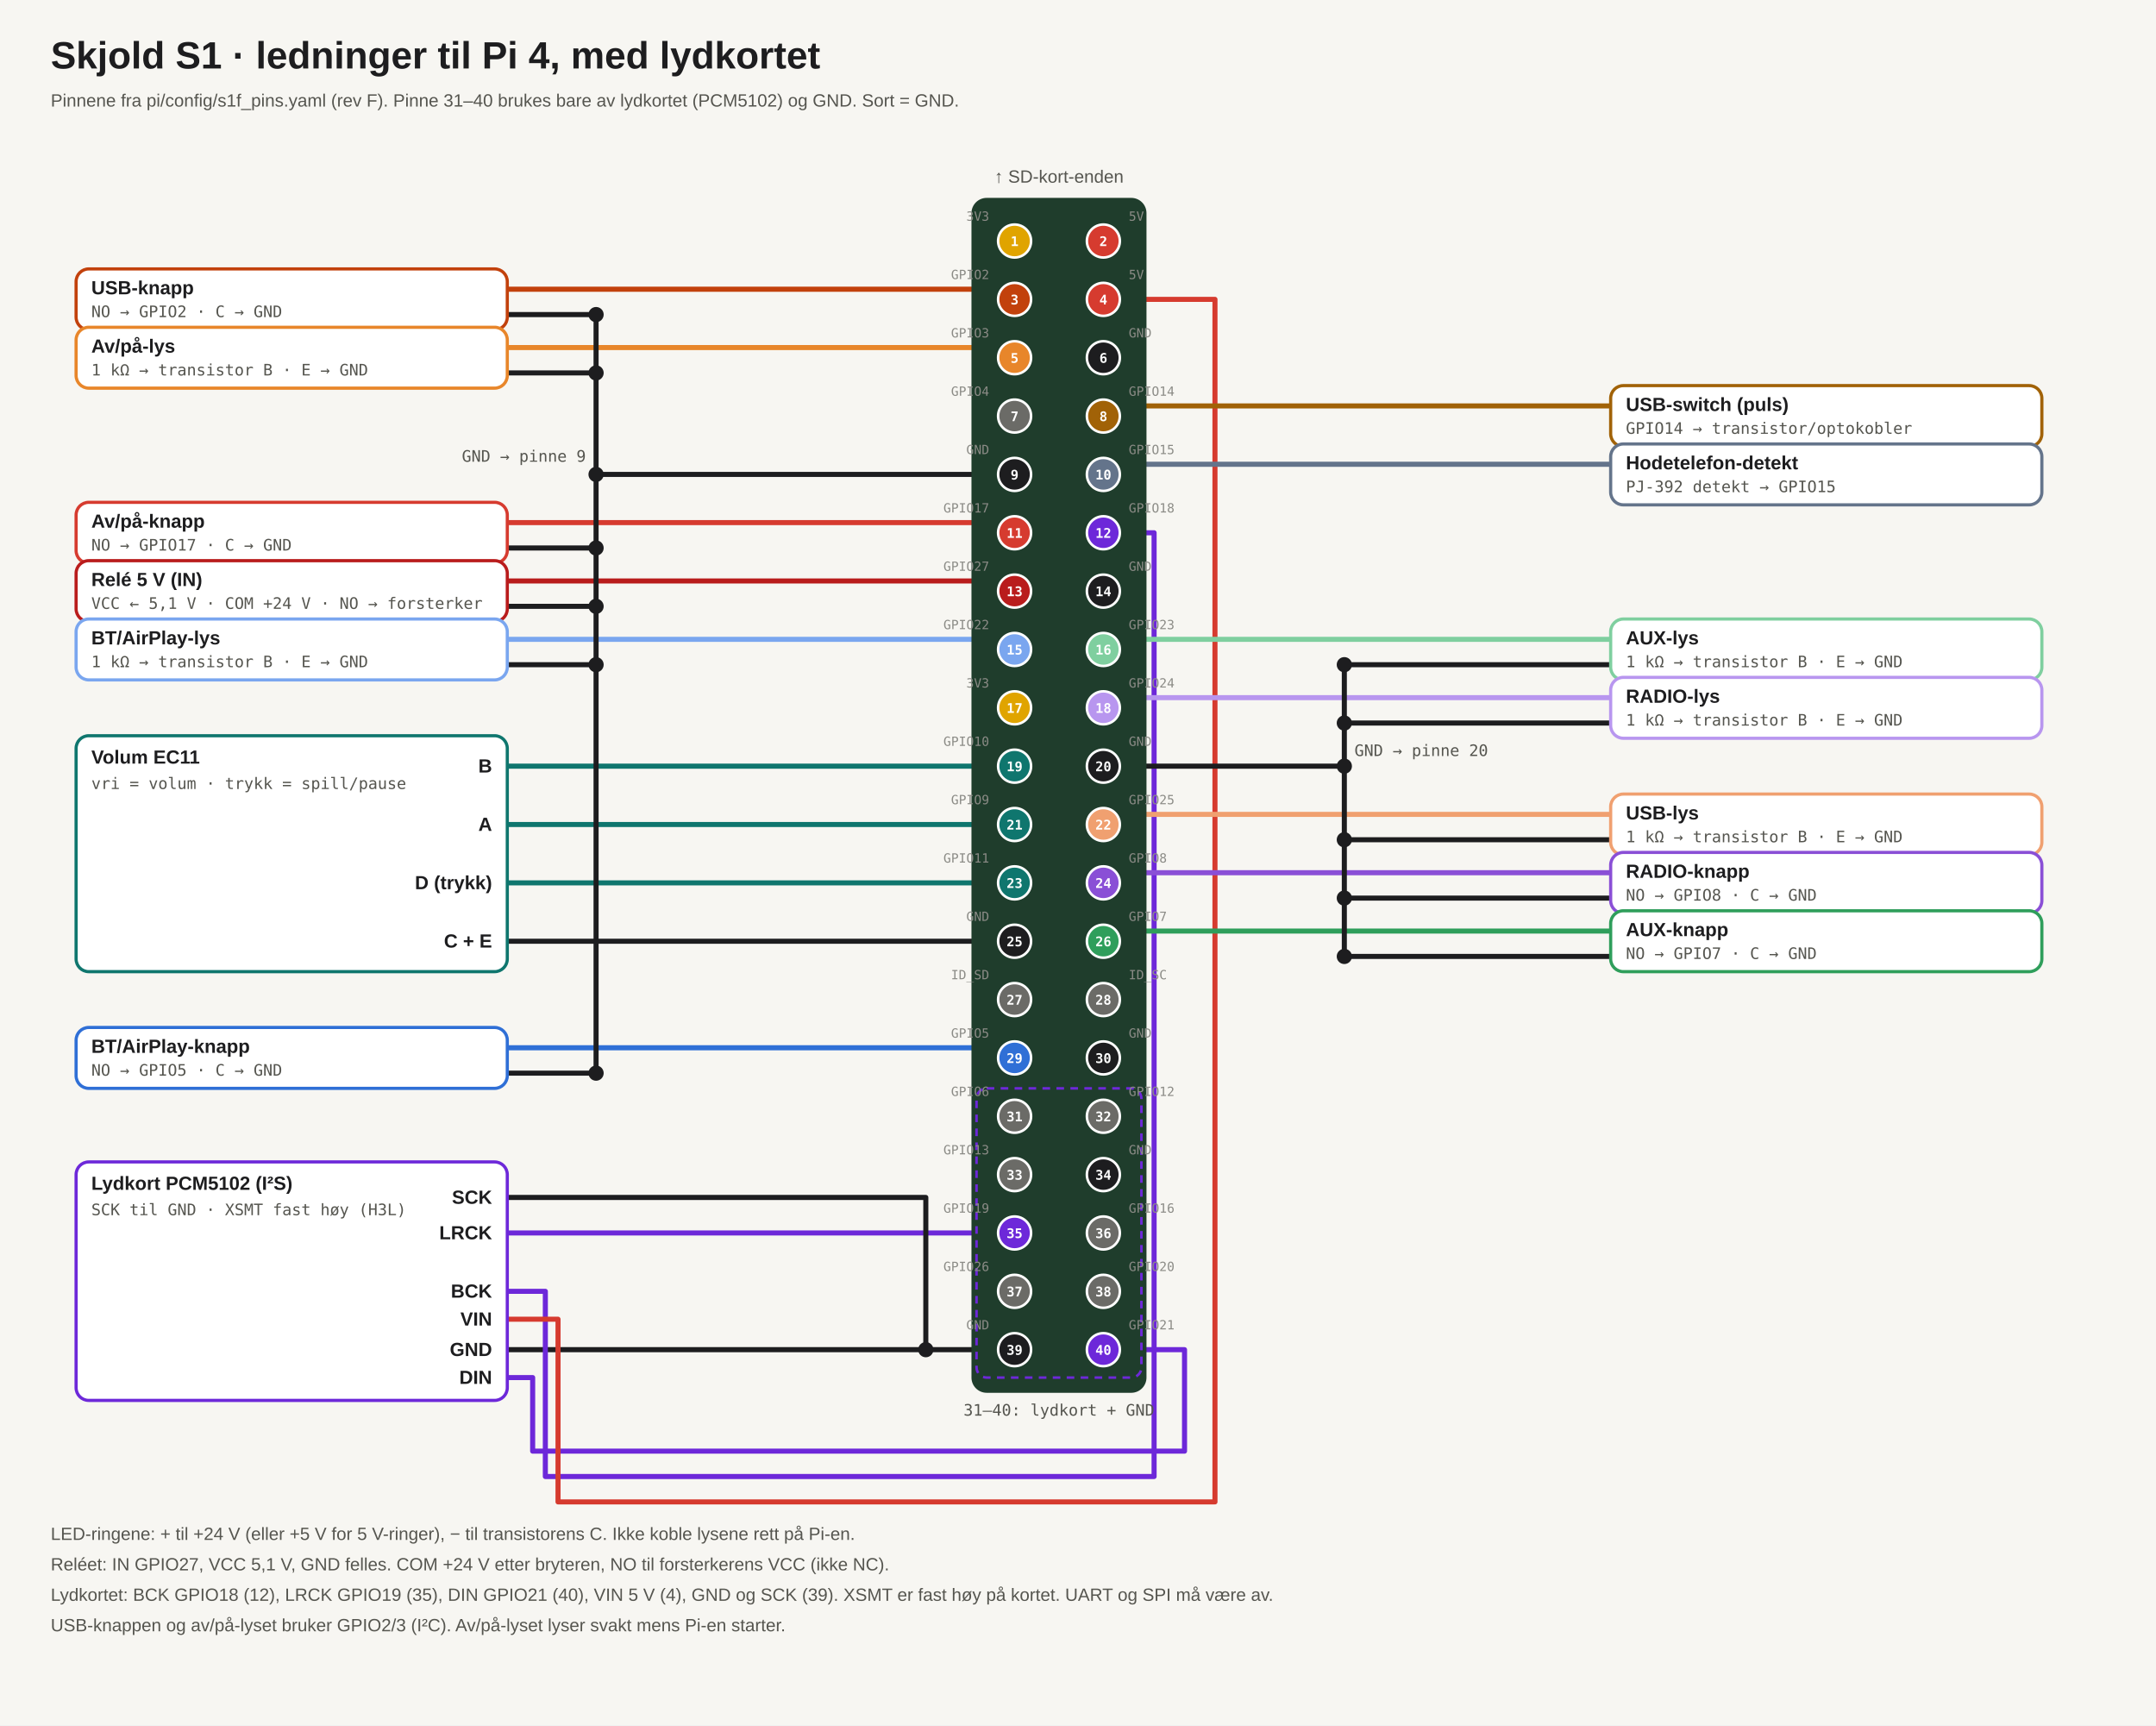
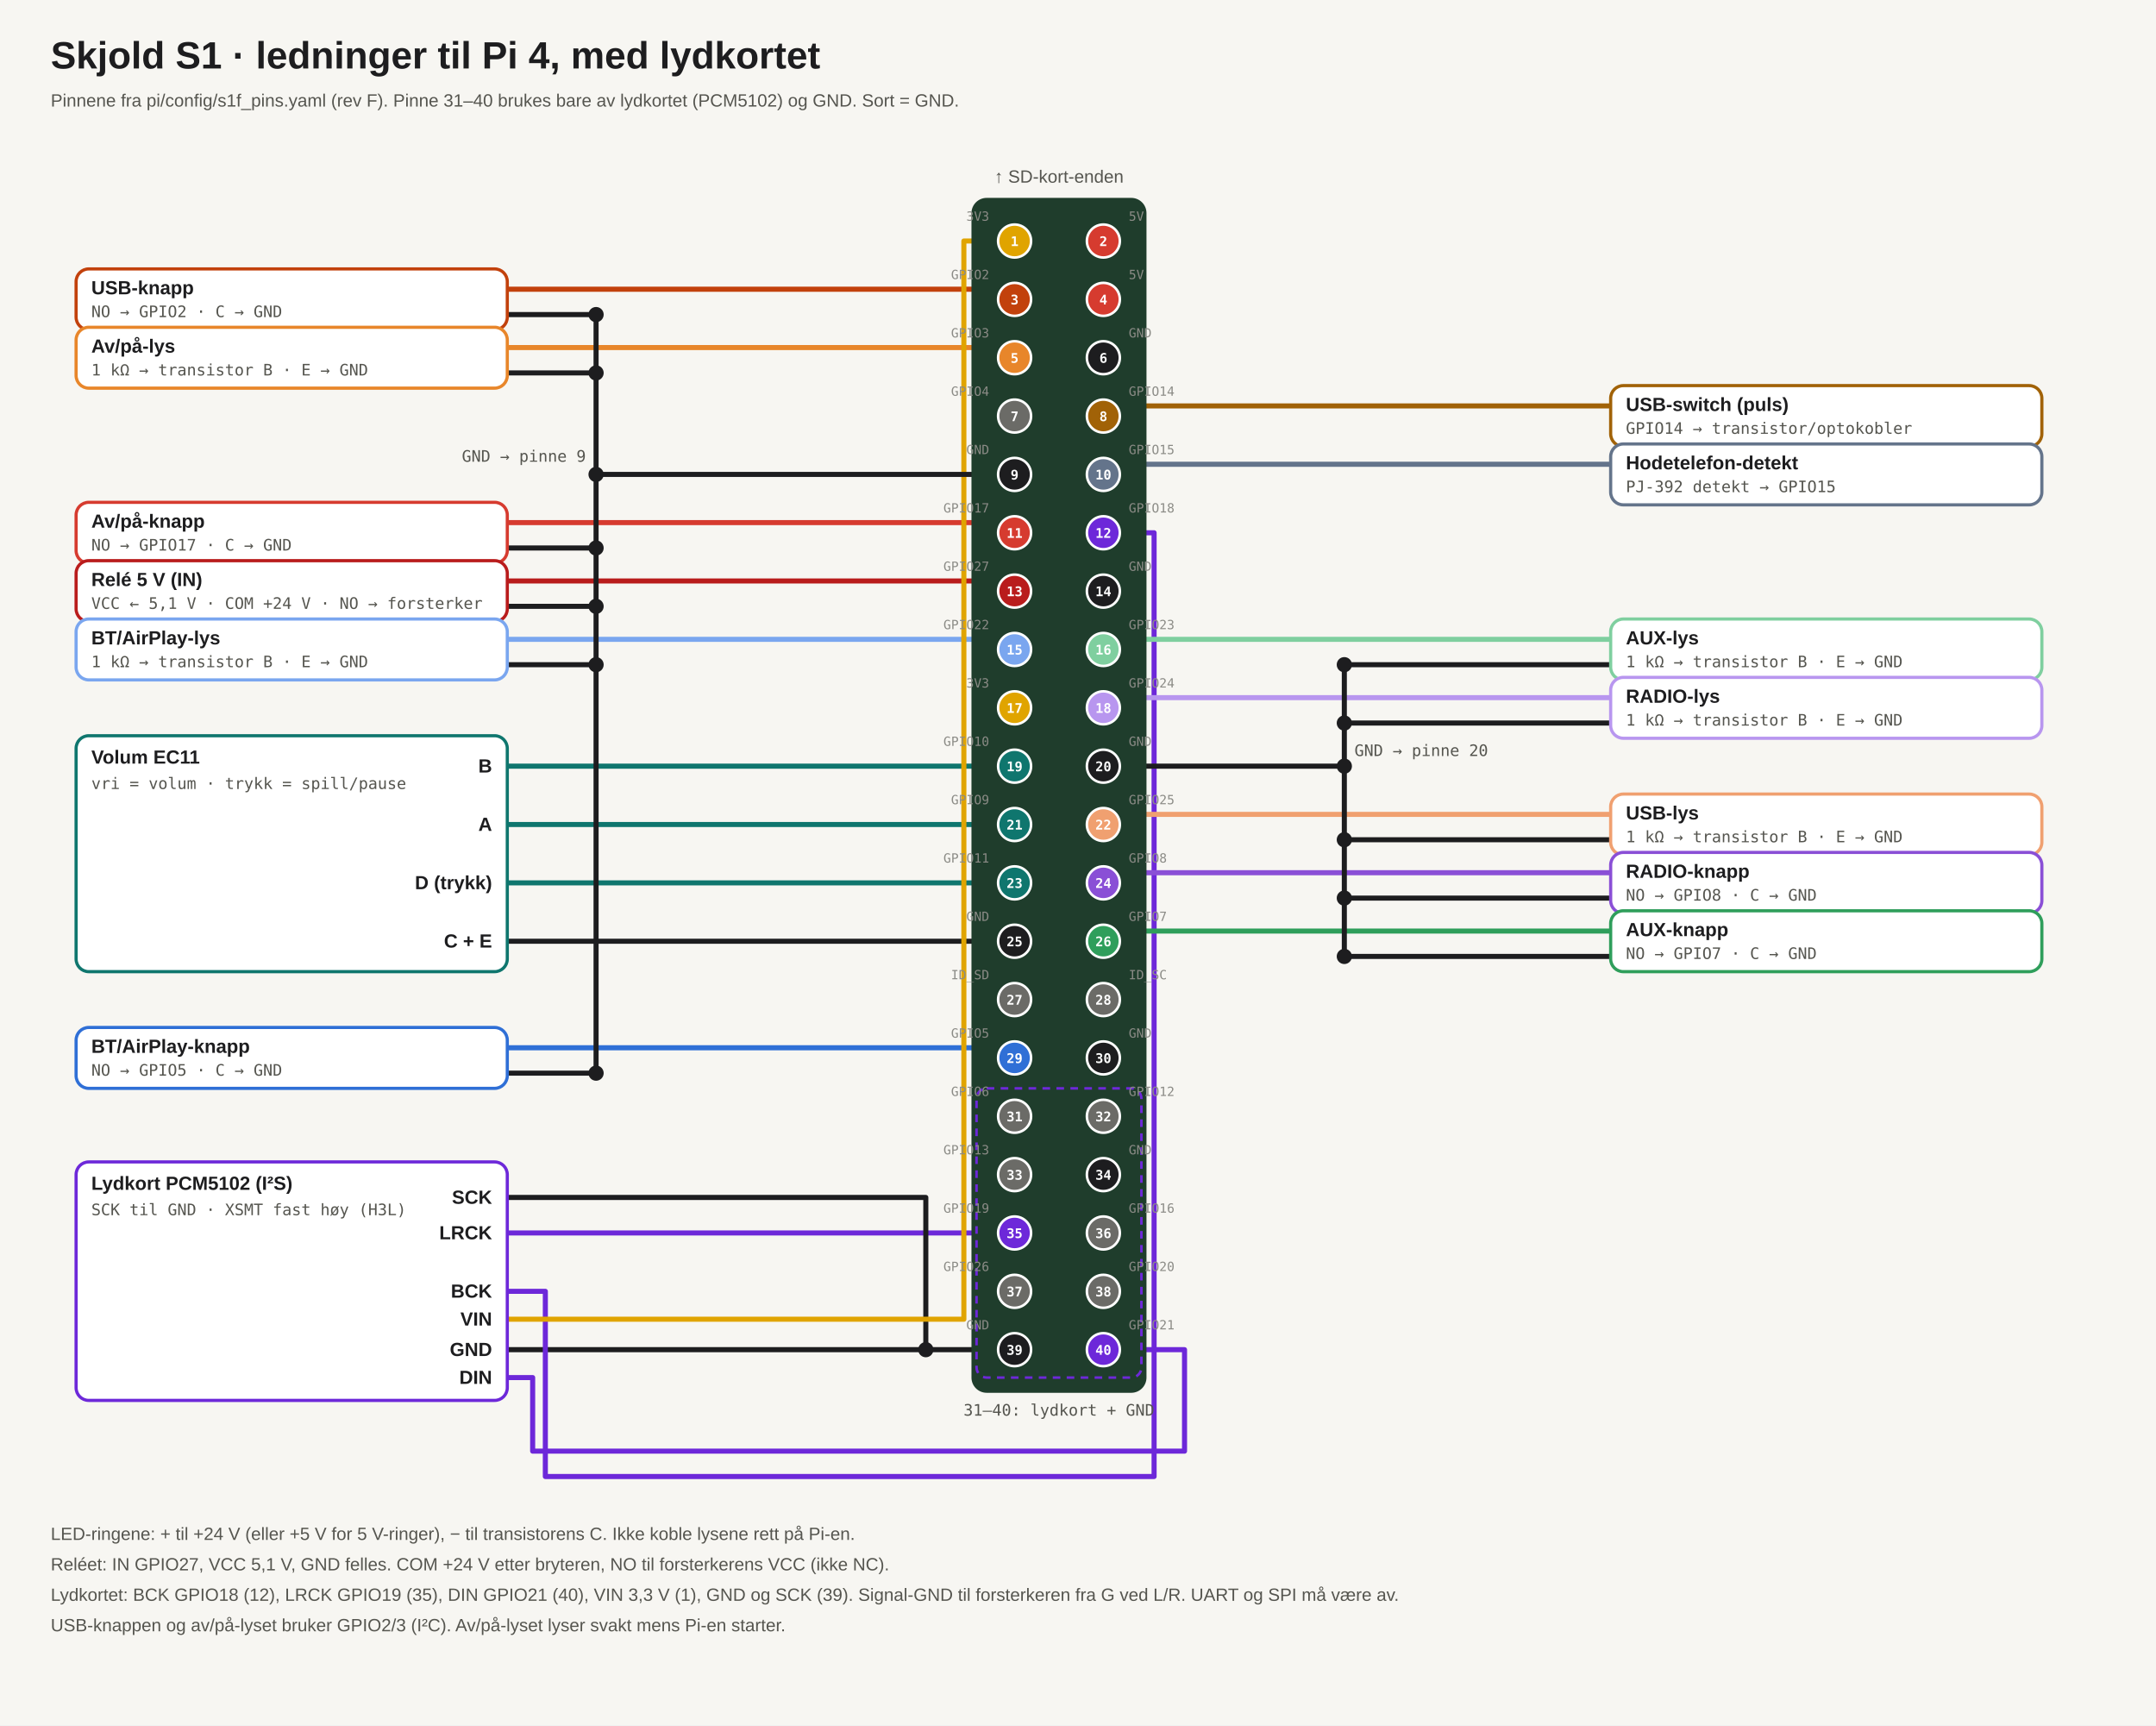
<svg xmlns="http://www.w3.org/2000/svg" viewBox="0 0 1700 1360" width="1700" height="1360" font-family="Sora, 'IBM Plex Sans', Arial, sans-serif">
  <defs>
    <style>.t{font-size:15px;font-weight:600;fill:#1d1d1f}.s{font-size:14px;fill:#55554f}.m{font-family:'IBM Plex Mono',monospace;font-size:12.5px;fill:#55554f}.w{fill:none;stroke-width:4;stroke-linecap:round;stroke-linejoin:round}</style>
  </defs>
  <rect width="1700" height="1360" fill="#f7f6f2" />
  <text x="40" y="54" font-size="30" font-weight="600" fill="#1d1d1f">Skjold S1 · ledninger til Pi 4, med lydkortet</text>
  <text x="40" y="84" class="s">Pinnene fra pi/config/s1f_pins.yaml (rev F). Pinne 31–40 brukes bare av lydkortet (PCM5102) og GND. Sort = GND.</text>
  <path class="w" stroke="#c2410c" d="M400 228 H786" />
  <path class="w" stroke="#1d1d1f" d="M400 248 H470" />
  <path class="w" stroke="#e8862a" d="M400 274 H786" />
  <path class="w" stroke="#1d1d1f" d="M400 294 H470" />
  <path class="w" stroke="#d63b2f" d="M400 412 H786" />
  <path class="w" stroke="#1d1d1f" d="M400 432 H470" />
  <path class="w" stroke="#b91c1c" d="M400 458 H786" />
  <path class="w" stroke="#1d1d1f" d="M400 478 H470" />
  <path class="w" stroke="#7aa6ef" d="M400 504 H786" />
  <path class="w" stroke="#1d1d1f" d="M400 524 H470" />
  <path class="w" stroke="#0f766e" d="M400 604 H786" />
  <path class="w" stroke="#0f766e" d="M400 650 H786" />
  <path class="w" stroke="#0f766e" d="M400 696 H786" />
  <path class="w" stroke="#1d1d1f" d="M400 742 H786" />
  <path class="w" stroke="#2f6fd6" d="M400 826 H786" />
  <path class="w" stroke="#1d1d1f" d="M400 846 H470" />
  <path class="w" stroke="#6d28d9" d="M400 972 H786" />
  <path class="w" stroke="#1d1d1f" d="M400 1064 H786" />
  <path class="w" stroke="#1d1d1f" d="M400 944 H730 V1064" />
  <path class="w" stroke="#6d28d9" d="M400 1018 H430 V1164 H910 V420 H884" />
  <path class="w" stroke="#6d28d9" d="M400 1086 H420 V1144 H934 V1064 H884" />
-   <path class="w" stroke="#d63b2f" d="M400 1040 H440 V1184 H958 V236 H884" />
+   <path class="w" stroke="#e0a400" d="M400 1040 H760 V190 H786" />
  <path class="w" stroke="#1d1d1f" d="M470 248 V846" />
  <path class="w" stroke="#1d1d1f" d="M470 374 H786" />
  <path class="w" stroke="#a16207" d="M1270 320 H884" />
  <path class="w" stroke="#64748b" d="M1270 366 H884" />
  <path class="w" stroke="#7fcf9f" d="M1270 504 H884" />
  <path class="w" stroke="#1d1d1f" d="M1270 524 H1060" />
  <path class="w" stroke="#b896ef" d="M1270 550 H884" />
  <path class="w" stroke="#1d1d1f" d="M1270 570 H1060" />
  <path class="w" stroke="#f0a070" d="M1270 642 H884" />
  <path class="w" stroke="#1d1d1f" d="M1270 662 H1060" />
  <path class="w" stroke="#8a4fd6" d="M1270 688 H884" />
  <path class="w" stroke="#1d1d1f" d="M1270 708 H1060" />
  <path class="w" stroke="#2f9e5b" d="M1270 734 H884" />
  <path class="w" stroke="#1d1d1f" d="M1270 754 H1060" />
  <path class="w" stroke="#1d1d1f" d="M1060 524 V754" />
  <path class="w" stroke="#1d1d1f" d="M1060 604 H884" />
  <circle cx="470" cy="248" r="6" fill="#1d1d1f" />
  <circle cx="470" cy="294" r="6" fill="#1d1d1f" />
  <circle cx="470" cy="432" r="6" fill="#1d1d1f" />
  <circle cx="470" cy="478" r="6" fill="#1d1d1f" />
  <circle cx="470" cy="524" r="6" fill="#1d1d1f" />
  <circle cx="470" cy="846" r="6" fill="#1d1d1f" />
  <circle cx="730" cy="1064" r="6" fill="#1d1d1f" />
  <circle cx="470" cy="374" r="6" fill="#1d1d1f" />
  <circle cx="1060" cy="524" r="6" fill="#1d1d1f" />
  <circle cx="1060" cy="570" r="6" fill="#1d1d1f" />
  <circle cx="1060" cy="662" r="6" fill="#1d1d1f" />
  <circle cx="1060" cy="708" r="6" fill="#1d1d1f" />
  <circle cx="1060" cy="754" r="6" fill="#1d1d1f" />
  <circle cx="1060" cy="604" r="6" fill="#1d1d1f" />
  <rect x="766" y="156" width="138" height="942" rx="12" fill="#1f3d2c" />
  <text x="835" y="144" text-anchor="middle" class="s">↑ SD-kort-enden</text>
  <rect x="770" y="858" width="130" height="228" rx="8" fill="none" stroke="#6d28d9" stroke-width="2" stroke-dasharray="6 5" />
  <text x="835" y="1116" text-anchor="middle" class="m" fill="#6d28d9">31–40: lydkort + GND</text>
  <circle cx="800" cy="190" r="13" fill="#e0a400" stroke="#fff" stroke-width="2" />
  <text x="800" y="194" text-anchor="middle" font-family="IBM Plex Mono,monospace" font-size="10.5" font-weight="700" fill="#fff">1</text>
  <text x="780" y="174" text-anchor="end" font-family="IBM Plex Mono,monospace" font-size="10" fill="#8b8b86">3V3</text>
  <circle cx="870" cy="190" r="13" fill="#d63b2f" stroke="#fff" stroke-width="2" />
  <text x="870" y="194" text-anchor="middle" font-family="IBM Plex Mono,monospace" font-size="10.5" font-weight="700" fill="#fff">2</text>
  <text x="890" y="174" font-family="IBM Plex Mono,monospace" font-size="10" fill="#8b8b86">5V</text>
  <circle cx="800" cy="236" r="13" fill="#c2410c" stroke="#fff" stroke-width="2" />
  <text x="800" y="240" text-anchor="middle" font-family="IBM Plex Mono,monospace" font-size="10.5" font-weight="700" fill="#fff">3</text>
  <text x="780" y="220" text-anchor="end" font-family="IBM Plex Mono,monospace" font-size="10" fill="#8b8b86">GPIO2</text>
  <circle cx="870" cy="236" r="13" fill="#d63b2f" stroke="#fff" stroke-width="2" />
  <text x="870" y="240" text-anchor="middle" font-family="IBM Plex Mono,monospace" font-size="10.5" font-weight="700" fill="#fff">4</text>
  <text x="890" y="220" font-family="IBM Plex Mono,monospace" font-size="10" fill="#8b8b86">5V</text>
  <circle cx="800" cy="282" r="13" fill="#e8862a" stroke="#fff" stroke-width="2" />
  <text x="800" y="286" text-anchor="middle" font-family="IBM Plex Mono,monospace" font-size="10.5" font-weight="700" fill="#fff">5</text>
  <text x="780" y="266" text-anchor="end" font-family="IBM Plex Mono,monospace" font-size="10" fill="#8b8b86">GPIO3</text>
  <circle cx="870" cy="282" r="13" fill="#1d1d1f" stroke="#fff" stroke-width="2" />
  <text x="870" y="286" text-anchor="middle" font-family="IBM Plex Mono,monospace" font-size="10.5" font-weight="700" fill="#fff">6</text>
  <text x="890" y="266" font-family="IBM Plex Mono,monospace" font-size="10" fill="#8b8b86">GND</text>
  <circle cx="800" cy="328" r="13" fill="#6b6b67" stroke="#fff" stroke-width="2" />
  <text x="800" y="332" text-anchor="middle" font-family="IBM Plex Mono,monospace" font-size="10.5" font-weight="700" fill="#fff">7</text>
  <text x="780" y="312" text-anchor="end" font-family="IBM Plex Mono,monospace" font-size="10" fill="#8b8b86">GPIO4</text>
  <circle cx="870" cy="328" r="13" fill="#a16207" stroke="#fff" stroke-width="2" />
  <text x="870" y="332" text-anchor="middle" font-family="IBM Plex Mono,monospace" font-size="10.5" font-weight="700" fill="#fff">8</text>
  <text x="890" y="312" font-family="IBM Plex Mono,monospace" font-size="10" fill="#8b8b86">GPIO14</text>
  <circle cx="800" cy="374" r="13" fill="#1d1d1f" stroke="#fff" stroke-width="2" />
  <text x="800" y="378" text-anchor="middle" font-family="IBM Plex Mono,monospace" font-size="10.5" font-weight="700" fill="#fff">9</text>
  <text x="780" y="358" text-anchor="end" font-family="IBM Plex Mono,monospace" font-size="10" fill="#8b8b86">GND</text>
  <circle cx="870" cy="374" r="13" fill="#64748b" stroke="#fff" stroke-width="2" />
  <text x="870" y="378" text-anchor="middle" font-family="IBM Plex Mono,monospace" font-size="10.5" font-weight="700" fill="#fff">10</text>
  <text x="890" y="358" font-family="IBM Plex Mono,monospace" font-size="10" fill="#8b8b86">GPIO15</text>
  <circle cx="800" cy="420" r="13" fill="#d63b2f" stroke="#fff" stroke-width="2" />
  <text x="800" y="424" text-anchor="middle" font-family="IBM Plex Mono,monospace" font-size="10.5" font-weight="700" fill="#fff">11</text>
  <text x="780" y="404" text-anchor="end" font-family="IBM Plex Mono,monospace" font-size="10" fill="#8b8b86">GPIO17</text>
  <circle cx="870" cy="420" r="13" fill="#6d28d9" stroke="#fff" stroke-width="2" />
  <text x="870" y="424" text-anchor="middle" font-family="IBM Plex Mono,monospace" font-size="10.5" font-weight="700" fill="#fff">12</text>
  <text x="890" y="404" font-family="IBM Plex Mono,monospace" font-size="10" fill="#8b8b86">GPIO18</text>
  <circle cx="800" cy="466" r="13" fill="#b91c1c" stroke="#fff" stroke-width="2" />
  <text x="800" y="470" text-anchor="middle" font-family="IBM Plex Mono,monospace" font-size="10.5" font-weight="700" fill="#fff">13</text>
  <text x="780" y="450" text-anchor="end" font-family="IBM Plex Mono,monospace" font-size="10" fill="#8b8b86">GPIO27</text>
  <circle cx="870" cy="466" r="13" fill="#1d1d1f" stroke="#fff" stroke-width="2" />
  <text x="870" y="470" text-anchor="middle" font-family="IBM Plex Mono,monospace" font-size="10.5" font-weight="700" fill="#fff">14</text>
  <text x="890" y="450" font-family="IBM Plex Mono,monospace" font-size="10" fill="#8b8b86">GND</text>
  <circle cx="800" cy="512" r="13" fill="#7aa6ef" stroke="#fff" stroke-width="2" />
  <text x="800" y="516" text-anchor="middle" font-family="IBM Plex Mono,monospace" font-size="10.5" font-weight="700" fill="#fff">15</text>
  <text x="780" y="496" text-anchor="end" font-family="IBM Plex Mono,monospace" font-size="10" fill="#8b8b86">GPIO22</text>
  <circle cx="870" cy="512" r="13" fill="#7fcf9f" stroke="#fff" stroke-width="2" />
  <text x="870" y="516" text-anchor="middle" font-family="IBM Plex Mono,monospace" font-size="10.5" font-weight="700" fill="#fff">16</text>
  <text x="890" y="496" font-family="IBM Plex Mono,monospace" font-size="10" fill="#8b8b86">GPIO23</text>
  <circle cx="800" cy="558" r="13" fill="#e0a400" stroke="#fff" stroke-width="2" />
  <text x="800" y="562" text-anchor="middle" font-family="IBM Plex Mono,monospace" font-size="10.5" font-weight="700" fill="#fff">17</text>
  <text x="780" y="542" text-anchor="end" font-family="IBM Plex Mono,monospace" font-size="10" fill="#8b8b86">3V3</text>
  <circle cx="870" cy="558" r="13" fill="#b896ef" stroke="#fff" stroke-width="2" />
  <text x="870" y="562" text-anchor="middle" font-family="IBM Plex Mono,monospace" font-size="10.5" font-weight="700" fill="#fff">18</text>
  <text x="890" y="542" font-family="IBM Plex Mono,monospace" font-size="10" fill="#8b8b86">GPIO24</text>
  <circle cx="800" cy="604" r="13" fill="#0f766e" stroke="#fff" stroke-width="2" />
  <text x="800" y="608" text-anchor="middle" font-family="IBM Plex Mono,monospace" font-size="10.5" font-weight="700" fill="#fff">19</text>
  <text x="780" y="588" text-anchor="end" font-family="IBM Plex Mono,monospace" font-size="10" fill="#8b8b86">GPIO10</text>
  <circle cx="870" cy="604" r="13" fill="#1d1d1f" stroke="#fff" stroke-width="2" />
  <text x="870" y="608" text-anchor="middle" font-family="IBM Plex Mono,monospace" font-size="10.5" font-weight="700" fill="#fff">20</text>
  <text x="890" y="588" font-family="IBM Plex Mono,monospace" font-size="10" fill="#8b8b86">GND</text>
  <circle cx="800" cy="650" r="13" fill="#0f766e" stroke="#fff" stroke-width="2" />
  <text x="800" y="654" text-anchor="middle" font-family="IBM Plex Mono,monospace" font-size="10.5" font-weight="700" fill="#fff">21</text>
  <text x="780" y="634" text-anchor="end" font-family="IBM Plex Mono,monospace" font-size="10" fill="#8b8b86">GPIO9</text>
  <circle cx="870" cy="650" r="13" fill="#f0a070" stroke="#fff" stroke-width="2" />
  <text x="870" y="654" text-anchor="middle" font-family="IBM Plex Mono,monospace" font-size="10.5" font-weight="700" fill="#fff">22</text>
  <text x="890" y="634" font-family="IBM Plex Mono,monospace" font-size="10" fill="#8b8b86">GPIO25</text>
  <circle cx="800" cy="696" r="13" fill="#0f766e" stroke="#fff" stroke-width="2" />
  <text x="800" y="700" text-anchor="middle" font-family="IBM Plex Mono,monospace" font-size="10.5" font-weight="700" fill="#fff">23</text>
  <text x="780" y="680" text-anchor="end" font-family="IBM Plex Mono,monospace" font-size="10" fill="#8b8b86">GPIO11</text>
  <circle cx="870" cy="696" r="13" fill="#8a4fd6" stroke="#fff" stroke-width="2" />
  <text x="870" y="700" text-anchor="middle" font-family="IBM Plex Mono,monospace" font-size="10.5" font-weight="700" fill="#fff">24</text>
  <text x="890" y="680" font-family="IBM Plex Mono,monospace" font-size="10" fill="#8b8b86">GPIO8</text>
  <circle cx="800" cy="742" r="13" fill="#1d1d1f" stroke="#fff" stroke-width="2" />
  <text x="800" y="746" text-anchor="middle" font-family="IBM Plex Mono,monospace" font-size="10.5" font-weight="700" fill="#fff">25</text>
  <text x="780" y="726" text-anchor="end" font-family="IBM Plex Mono,monospace" font-size="10" fill="#8b8b86">GND</text>
  <circle cx="870" cy="742" r="13" fill="#2f9e5b" stroke="#fff" stroke-width="2" />
  <text x="870" y="746" text-anchor="middle" font-family="IBM Plex Mono,monospace" font-size="10.5" font-weight="700" fill="#fff">26</text>
  <text x="890" y="726" font-family="IBM Plex Mono,monospace" font-size="10" fill="#8b8b86">GPIO7</text>
  <circle cx="800" cy="788" r="13" fill="#6b6b67" stroke="#fff" stroke-width="2" />
  <text x="800" y="792" text-anchor="middle" font-family="IBM Plex Mono,monospace" font-size="10.5" font-weight="700" fill="#fff">27</text>
  <text x="780" y="772" text-anchor="end" font-family="IBM Plex Mono,monospace" font-size="10" fill="#8b8b86">ID_SD</text>
  <circle cx="870" cy="788" r="13" fill="#6b6b67" stroke="#fff" stroke-width="2" />
  <text x="870" y="792" text-anchor="middle" font-family="IBM Plex Mono,monospace" font-size="10.5" font-weight="700" fill="#fff">28</text>
  <text x="890" y="772" font-family="IBM Plex Mono,monospace" font-size="10" fill="#8b8b86">ID_SC</text>
  <circle cx="800" cy="834" r="13" fill="#2f6fd6" stroke="#fff" stroke-width="2" />
  <text x="800" y="838" text-anchor="middle" font-family="IBM Plex Mono,monospace" font-size="10.5" font-weight="700" fill="#fff">29</text>
  <text x="780" y="818" text-anchor="end" font-family="IBM Plex Mono,monospace" font-size="10" fill="#8b8b86">GPIO5</text>
  <circle cx="870" cy="834" r="13" fill="#1d1d1f" stroke="#fff" stroke-width="2" />
  <text x="870" y="838" text-anchor="middle" font-family="IBM Plex Mono,monospace" font-size="10.5" font-weight="700" fill="#fff">30</text>
  <text x="890" y="818" font-family="IBM Plex Mono,monospace" font-size="10" fill="#8b8b86">GND</text>
  <circle cx="800" cy="880" r="13" fill="#6b6b67" stroke="#fff" stroke-width="2" />
  <text x="800" y="884" text-anchor="middle" font-family="IBM Plex Mono,monospace" font-size="10.5" font-weight="700" fill="#fff">31</text>
  <text x="780" y="864" text-anchor="end" font-family="IBM Plex Mono,monospace" font-size="10" fill="#8b8b86">GPIO6</text>
  <circle cx="870" cy="880" r="13" fill="#6b6b67" stroke="#fff" stroke-width="2" />
  <text x="870" y="884" text-anchor="middle" font-family="IBM Plex Mono,monospace" font-size="10.5" font-weight="700" fill="#fff">32</text>
  <text x="890" y="864" font-family="IBM Plex Mono,monospace" font-size="10" fill="#8b8b86">GPIO12</text>
  <circle cx="800" cy="926" r="13" fill="#6b6b67" stroke="#fff" stroke-width="2" />
  <text x="800" y="930" text-anchor="middle" font-family="IBM Plex Mono,monospace" font-size="10.5" font-weight="700" fill="#fff">33</text>
  <text x="780" y="910" text-anchor="end" font-family="IBM Plex Mono,monospace" font-size="10" fill="#8b8b86">GPIO13</text>
  <circle cx="870" cy="926" r="13" fill="#1d1d1f" stroke="#fff" stroke-width="2" />
  <text x="870" y="930" text-anchor="middle" font-family="IBM Plex Mono,monospace" font-size="10.5" font-weight="700" fill="#fff">34</text>
  <text x="890" y="910" font-family="IBM Plex Mono,monospace" font-size="10" fill="#8b8b86">GND</text>
  <circle cx="800" cy="972" r="13" fill="#6d28d9" stroke="#fff" stroke-width="2" />
  <text x="800" y="976" text-anchor="middle" font-family="IBM Plex Mono,monospace" font-size="10.5" font-weight="700" fill="#fff">35</text>
  <text x="780" y="956" text-anchor="end" font-family="IBM Plex Mono,monospace" font-size="10" fill="#8b8b86">GPIO19</text>
  <circle cx="870" cy="972" r="13" fill="#6b6b67" stroke="#fff" stroke-width="2" />
  <text x="870" y="976" text-anchor="middle" font-family="IBM Plex Mono,monospace" font-size="10.5" font-weight="700" fill="#fff">36</text>
  <text x="890" y="956" font-family="IBM Plex Mono,monospace" font-size="10" fill="#8b8b86">GPIO16</text>
  <circle cx="800" cy="1018" r="13" fill="#6b6b67" stroke="#fff" stroke-width="2" />
  <text x="800" y="1022" text-anchor="middle" font-family="IBM Plex Mono,monospace" font-size="10.5" font-weight="700" fill="#fff">37</text>
  <text x="780" y="1002" text-anchor="end" font-family="IBM Plex Mono,monospace" font-size="10" fill="#8b8b86">GPIO26</text>
  <circle cx="870" cy="1018" r="13" fill="#6b6b67" stroke="#fff" stroke-width="2" />
  <text x="870" y="1022" text-anchor="middle" font-family="IBM Plex Mono,monospace" font-size="10.5" font-weight="700" fill="#fff">38</text>
  <text x="890" y="1002" font-family="IBM Plex Mono,monospace" font-size="10" fill="#8b8b86">GPIO20</text>
  <circle cx="800" cy="1064" r="13" fill="#1d1d1f" stroke="#fff" stroke-width="2" />
  <text x="800" y="1068" text-anchor="middle" font-family="IBM Plex Mono,monospace" font-size="10.5" font-weight="700" fill="#fff">39</text>
  <text x="780" y="1048" text-anchor="end" font-family="IBM Plex Mono,monospace" font-size="10" fill="#8b8b86">GND</text>
  <circle cx="870" cy="1064" r="13" fill="#6d28d9" stroke="#fff" stroke-width="2" />
  <text x="870" y="1068" text-anchor="middle" font-family="IBM Plex Mono,monospace" font-size="10.5" font-weight="700" fill="#fff">40</text>
  <text x="890" y="1048" font-family="IBM Plex Mono,monospace" font-size="10" fill="#8b8b86">GPIO21</text>
  <rect x="60" y="212" width="340" height="48" rx="10" fill="#fff" stroke="#c2410c" stroke-width="2.5" />
  <text x="72" y="232" class="t">USB-knapp</text>
  <text x="72" y="250" class="m">NO → GPIO2 · C → GND</text>
  <rect x="60" y="258" width="340" height="48" rx="10" fill="#fff" stroke="#e8862a" stroke-width="2.5" />
  <text x="72" y="278" class="t">Av/på-lys</text>
  <text x="72" y="296" class="m">1 kΩ → transistor B · E → GND</text>
  <rect x="60" y="396" width="340" height="48" rx="10" fill="#fff" stroke="#d63b2f" stroke-width="2.5" />
  <text x="72" y="416" class="t">Av/på-knapp</text>
  <text x="72" y="434" class="m">NO → GPIO17 · C → GND</text>
  <rect x="60" y="442" width="340" height="48" rx="10" fill="#fff" stroke="#b91c1c" stroke-width="2.5" />
  <text x="72" y="462" class="t">Relé 5 V (IN)</text>
  <text x="72" y="480" class="m">VCC ← 5,1 V · COM +24 V · NO → forsterker</text>
  <rect x="60" y="488" width="340" height="48" rx="10" fill="#fff" stroke="#7aa6ef" stroke-width="2.5" />
  <text x="72" y="508" class="t">BT/AirPlay-lys</text>
  <text x="72" y="526" class="m">1 kΩ → transistor B · E → GND</text>
  <rect x="60" y="580" width="340" height="186" rx="10" fill="#fff" stroke="#0f766e" stroke-width="2.5" />
  <text x="72" y="602" class="t">Volum EC11</text>
  <text x="72" y="622" class="m">vri = volum · trykk = spill/pause</text>
  <text x="388" y="609" text-anchor="end" class="t" fill="#0f766e">B</text>
  <text x="388" y="655" text-anchor="end" class="t" fill="#0f766e">A</text>
  <text x="388" y="701" text-anchor="end" class="t" fill="#0f766e">D (trykk)</text>
  <text x="388" y="747" text-anchor="end" class="t" fill="#1d1d1f">C + E</text>
  <rect x="60" y="810" width="340" height="48" rx="10" fill="#fff" stroke="#2f6fd6" stroke-width="2.5" />
  <text x="72" y="830" class="t">BT/AirPlay-knapp</text>
  <text x="72" y="848" class="m">NO → GPIO5 · C → GND</text>
  <rect x="60" y="916" width="340" height="188" rx="10" fill="#fff" stroke="#6d28d9" stroke-width="2.5" />
  <text x="72" y="938" class="t">Lydkort PCM5102 (I²S)</text>
  <text x="72" y="958" class="m">SCK til GND · XSMT fast høy (H3L)</text>
  <text x="388" y="977" text-anchor="end" class="t" fill="#6d28d9">LRCK</text>
  <text x="388" y="1069" text-anchor="end" class="t" fill="#1d1d1f">GND</text>
  <text x="388" y="949" text-anchor="end" class="t" fill="#6d28d9">SCK</text>
  <text x="388" y="1023" text-anchor="end" class="t" fill="#6d28d9">BCK</text>
  <text x="388" y="1091" text-anchor="end" class="t" fill="#6d28d9">DIN</text>
  <text x="388" y="1045" text-anchor="end" class="t" fill="#6d28d9">VIN</text>
  <text x="462" y="364" text-anchor="end" class="m">GND → pinne 9</text>
  <rect x="1270" y="304" width="340" height="48" rx="10" fill="#fff" stroke="#a16207" stroke-width="2.5" />
  <text x="1282" y="324" class="t">USB-switch (puls)</text>
  <text x="1282" y="342" class="m">GPIO14 → transistor/optokobler</text>
  <rect x="1270" y="350" width="340" height="48" rx="10" fill="#fff" stroke="#64748b" stroke-width="2.5" />
  <text x="1282" y="370" class="t">Hodetelefon-detekt</text>
  <text x="1282" y="388" class="m">PJ-392 detekt → GPIO15</text>
  <rect x="1270" y="488" width="340" height="48" rx="10" fill="#fff" stroke="#7fcf9f" stroke-width="2.5" />
  <text x="1282" y="508" class="t">AUX-lys</text>
  <text x="1282" y="526" class="m">1 kΩ → transistor B · E → GND</text>
  <rect x="1270" y="534" width="340" height="48" rx="10" fill="#fff" stroke="#b896ef" stroke-width="2.5" />
  <text x="1282" y="554" class="t">RADIO-lys</text>
  <text x="1282" y="572" class="m">1 kΩ → transistor B · E → GND</text>
  <rect x="1270" y="626" width="340" height="48" rx="10" fill="#fff" stroke="#f0a070" stroke-width="2.5" />
  <text x="1282" y="646" class="t">USB-lys</text>
  <text x="1282" y="664" class="m">1 kΩ → transistor B · E → GND</text>
  <rect x="1270" y="672" width="340" height="48" rx="10" fill="#fff" stroke="#8a4fd6" stroke-width="2.5" />
  <text x="1282" y="692" class="t">RADIO-knapp</text>
  <text x="1282" y="710" class="m">NO → GPIO8 · C → GND</text>
  <rect x="1270" y="718" width="340" height="48" rx="10" fill="#fff" stroke="#2f9e5b" stroke-width="2.5" />
  <text x="1282" y="738" class="t">AUX-knapp</text>
  <text x="1282" y="756" class="m">NO → GPIO7 · C → GND</text>
  <text x="1068" y="596" class="m">GND → pinne 20</text>
  <text x="40" y="1214" class="s">LED-ringene: + til +24 V (eller +5 V for 5 V-ringer), − til transistorens C. Ikke koble lysene rett på Pi-en.</text>
  <text x="40" y="1238" class="s">Reléet: IN GPIO27, VCC 5,1 V, GND felles. COM +24 V etter bryteren, NO til forsterkerens VCC (ikke NC).</text>
-   <text x="40" y="1262" class="s">Lydkortet: BCK GPIO18 (12), LRCK GPIO19 (35), DIN GPIO21 (40), VIN 5 V (4), GND og SCK (39). XSMT er fast høy på kortet. UART og SPI må være av.</text>
+   <text x="40" y="1262" class="s">Lydkortet: BCK GPIO18 (12), LRCK GPIO19 (35), DIN GPIO21 (40), VIN 3,3 V (1), GND og SCK (39). Signal-GND til forsterkeren fra G ved L/R. UART og SPI må være av.</text>
  <text x="40" y="1286" class="s">USB-knappen og av/på-lyset bruker GPIO2/3 (I²C). Av/på-lyset lyser svakt mens Pi-en starter.</text>
</svg>
